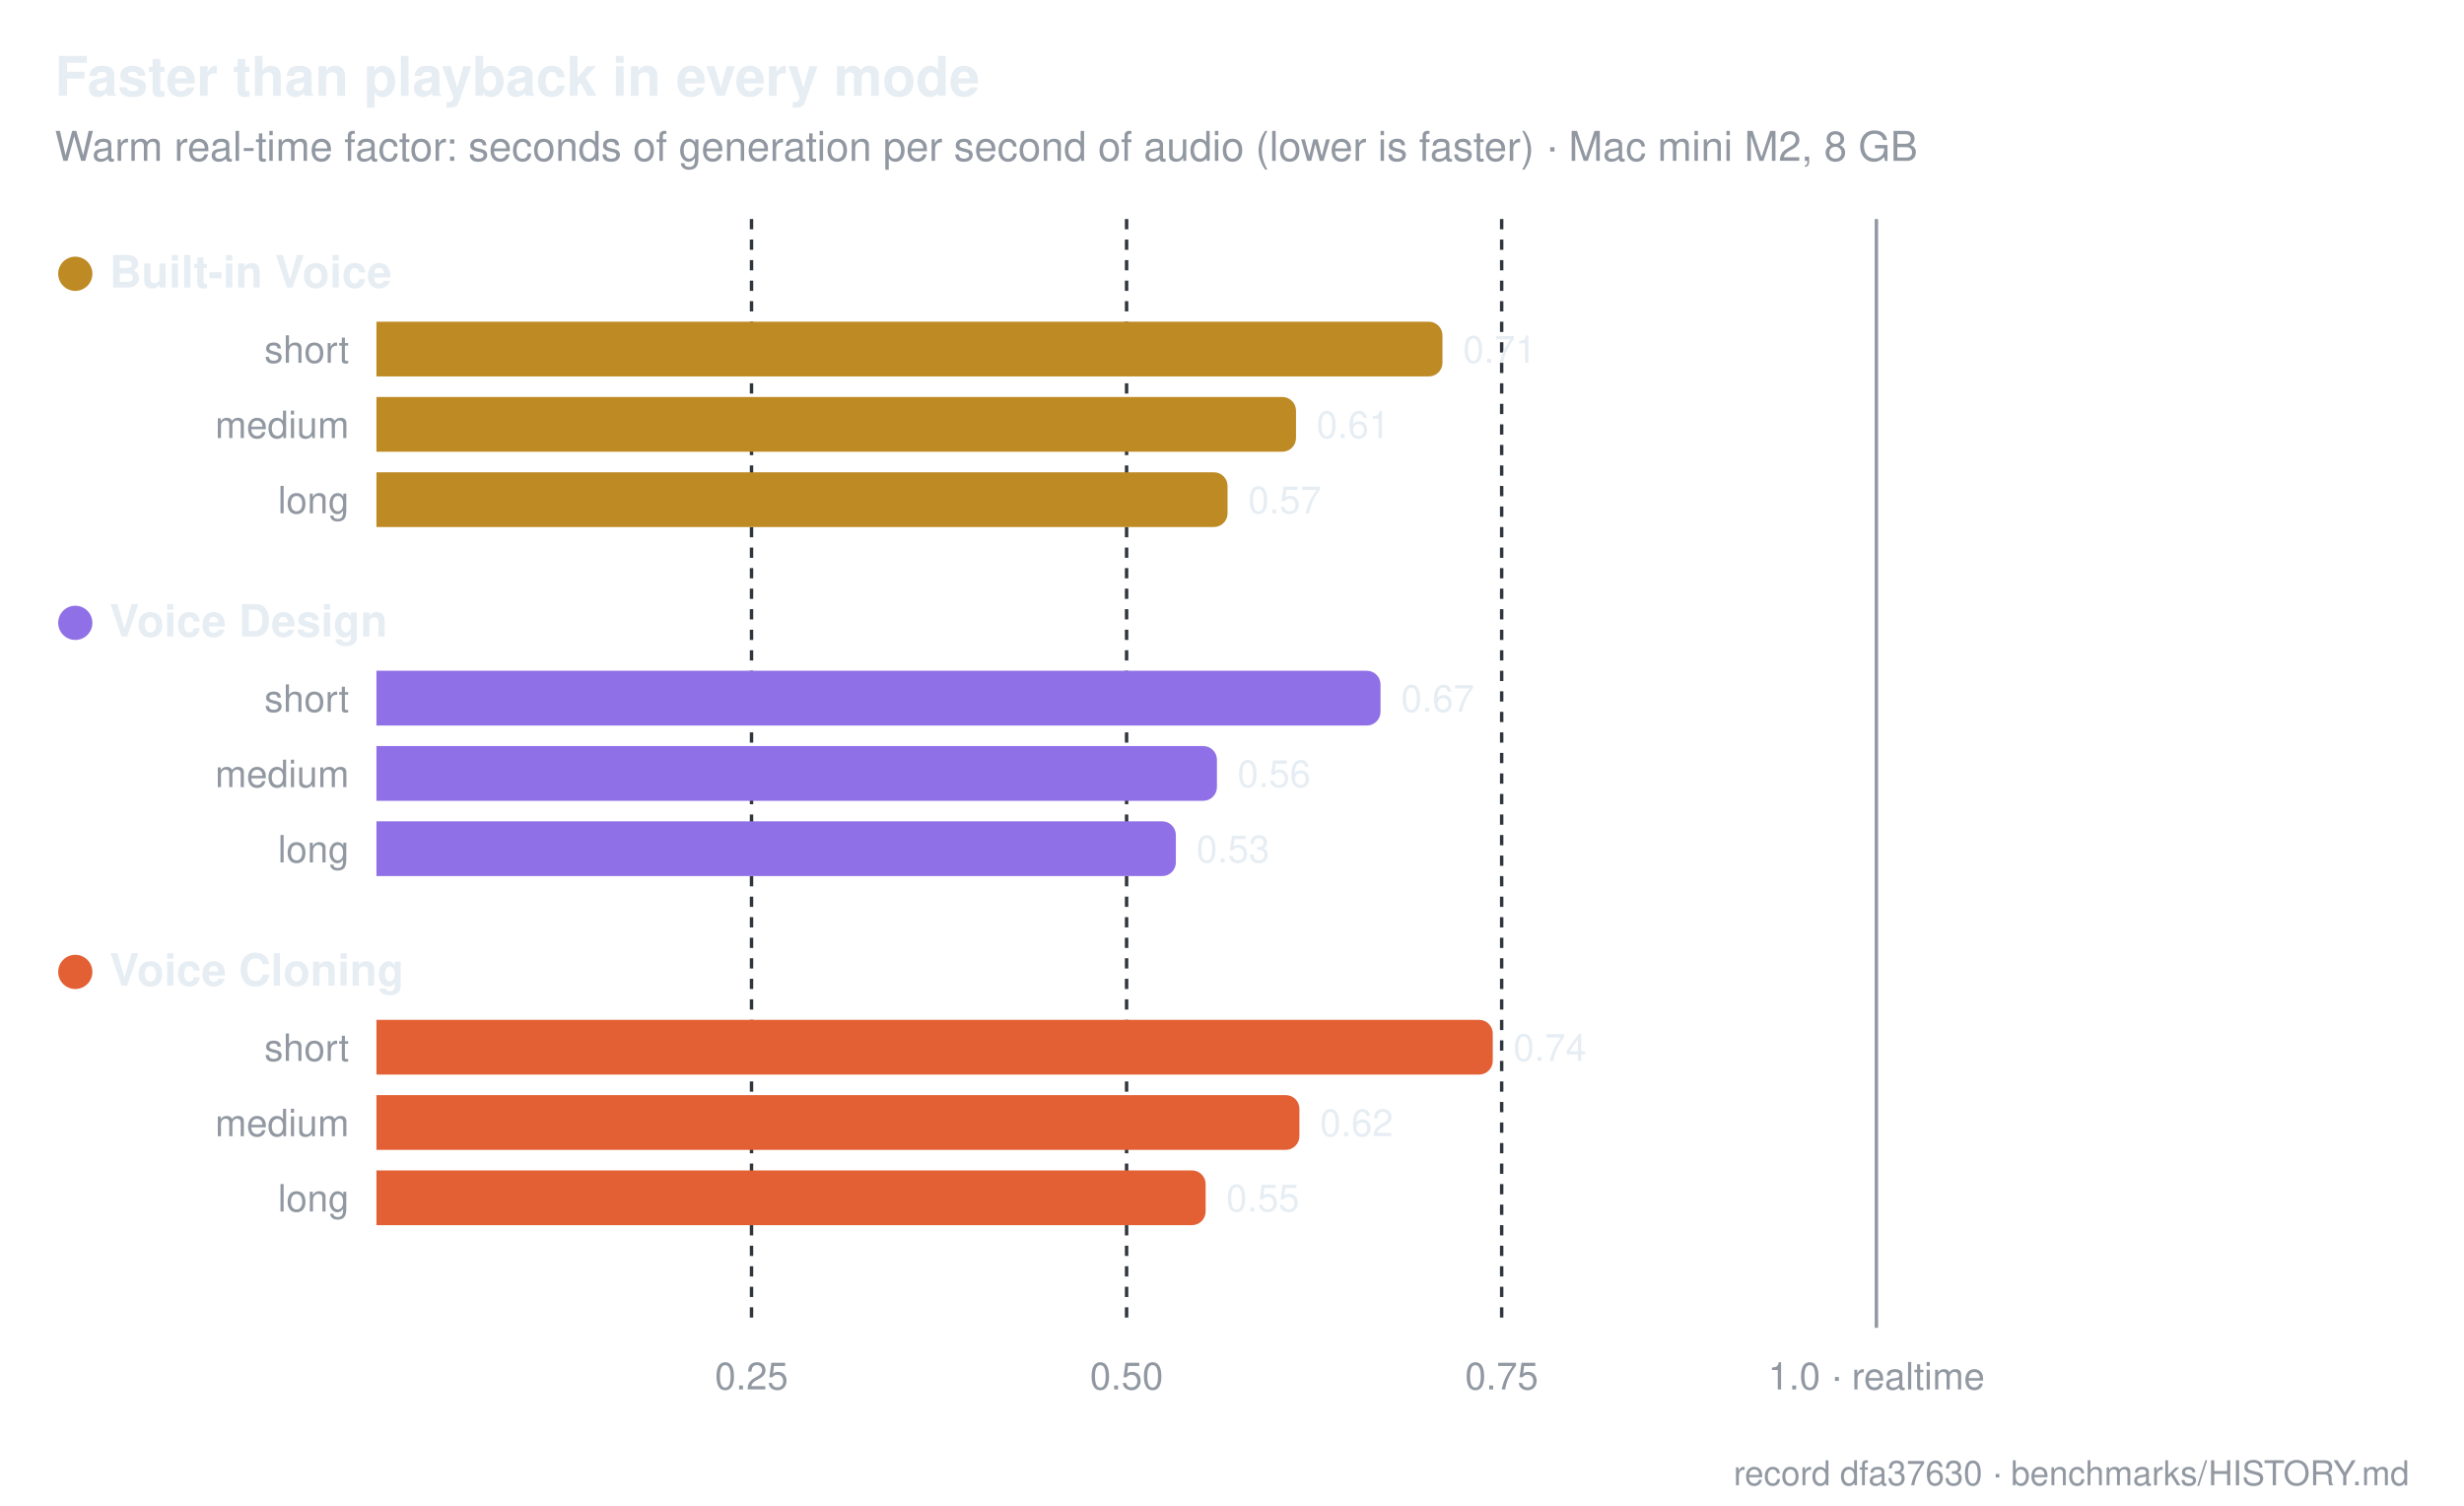
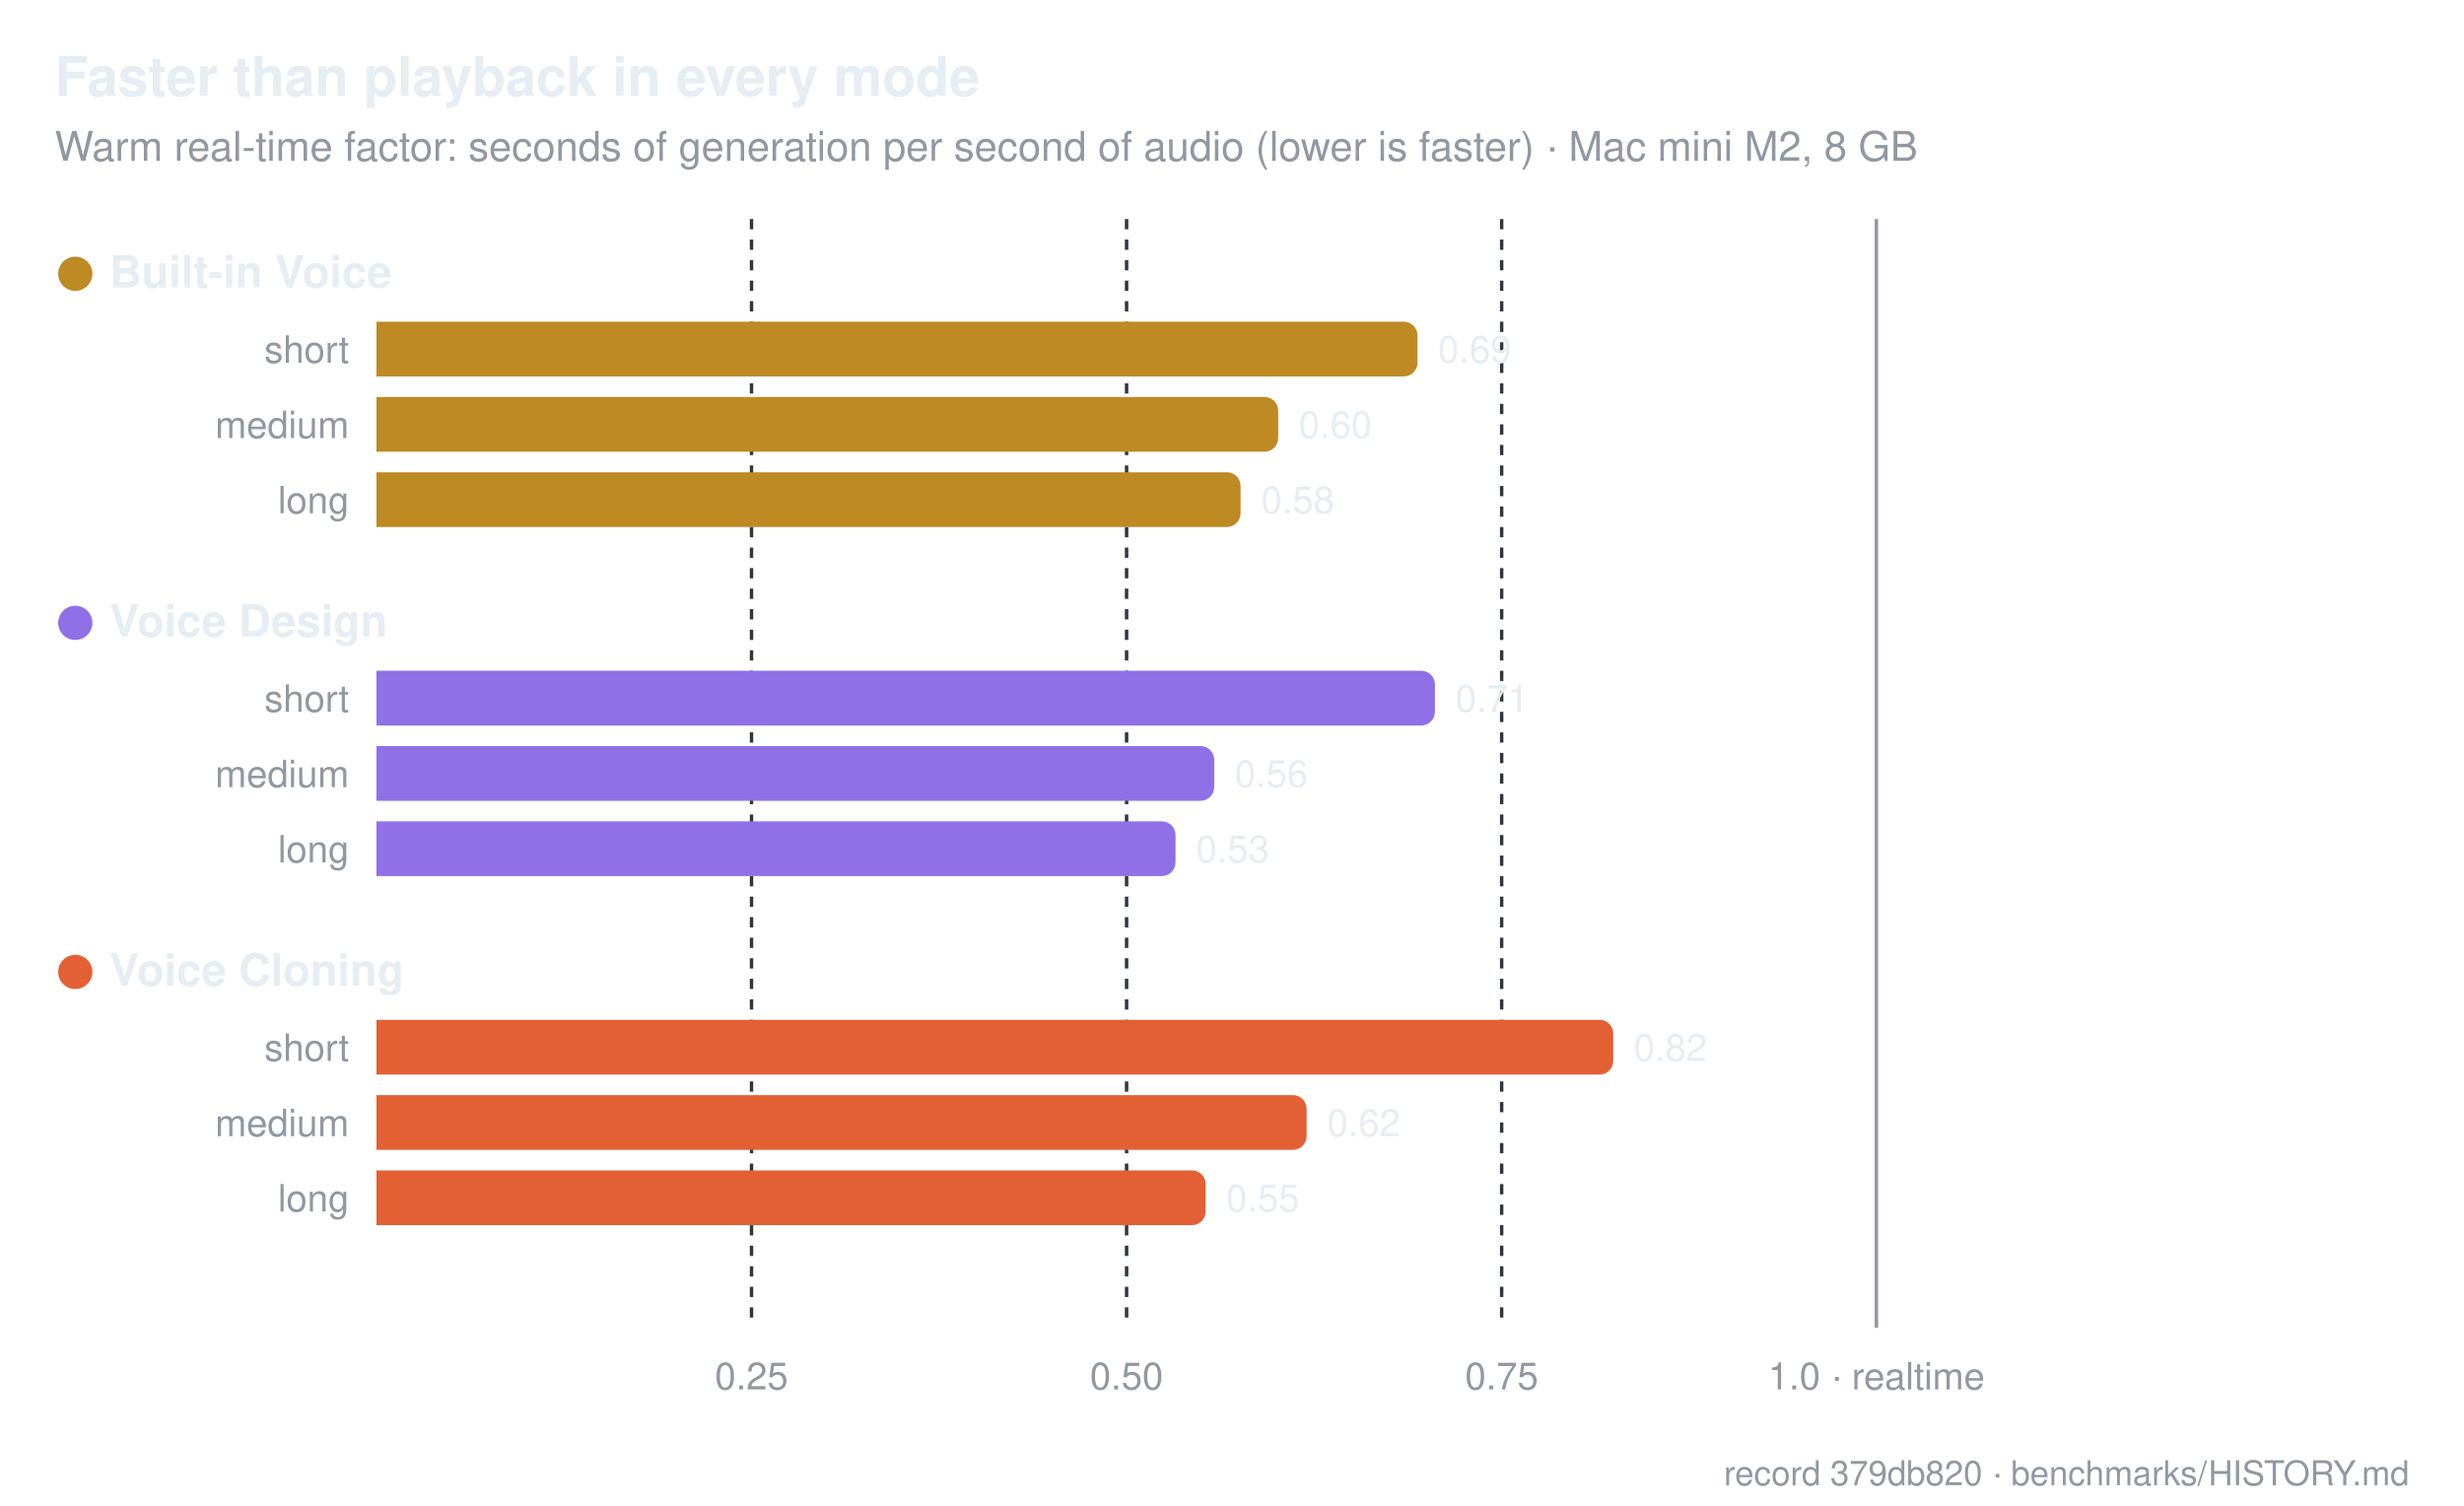
<svg xmlns="http://www.w3.org/2000/svg" width="720" height="440" viewBox="0 0 720 440" role="img">
  <g font-family="-apple-system,BlinkMacSystemFont,'Segoe UI',Helvetica,Arial,sans-serif">
    <text x="16.0" y="28.0" fill="#e6edf3" font-size="16" font-weight="600" text-anchor="start">Faster than playback in every mode</text>
    <text x="16.0" y="47.0" fill="#9198a1" font-size="12" font-weight="normal" text-anchor="start">Warm real-time factor: seconds of generation per second of audio (lower is faster) · Mac mini M2, 8 GB</text>
    <line x1="219.6" y1="64.0" x2="219.6" y2="388" stroke="#30363d" stroke-width="1" stroke-dasharray="3 3" />
    <text x="219.6" y="406.0" fill="#9198a1" font-size="11" font-weight="normal" text-anchor="middle">0.25</text>
    <line x1="329.2" y1="64.0" x2="329.2" y2="388" stroke="#30363d" stroke-width="1" stroke-dasharray="3 3" />
    <text x="329.2" y="406.0" fill="#9198a1" font-size="11" font-weight="normal" text-anchor="middle">0.50</text>
    <line x1="438.8" y1="64.0" x2="438.8" y2="388" stroke="#30363d" stroke-width="1" stroke-dasharray="3 3" />
    <text x="438.8" y="406.0" fill="#9198a1" font-size="11" font-weight="normal" text-anchor="middle">0.75</text>
    <line x1="548.3" y1="64.0" x2="548.3" y2="388" stroke="#9198a1" stroke-width="1" />
    <text x="548.3" y="406.0" fill="#9198a1" font-size="11" font-weight="normal" text-anchor="middle">1.0 · realtime</text>
    <circle cx="22" cy="80.0" r="5" fill="#BE8A24" />
    <text x="32.0" y="84.0" fill="#e6edf3" font-size="13" font-weight="600" text-anchor="start">Built-in Voice</text>
    <text x="102.0" y="106.0" fill="#9198a1" font-size="11" font-weight="normal" text-anchor="end">short</text>
-     <path d="M110.0 94.0 h307.5 a4 4 0 0 1 4 4 v8.0 a4 4 0 0 1 -4 4 h-307.5 z" fill="#BE8A24" />
-     <text x="427.5" y="106.0" fill="#e6edf3" font-size="11" font-weight="normal" text-anchor="start">0.71</text>
+     <path d="M110.0 94.0 h300.2 a4 4 0 0 1 4 4 v8.0 a4 4 0 0 1 -4 4 h-300.2 z" fill="#BE8A24" />
+     <text x="420.2" y="106.0" fill="#e6edf3" font-size="11" font-weight="normal" text-anchor="start">0.69</text>
    <text x="102.0" y="128.0" fill="#9198a1" font-size="11" font-weight="normal" text-anchor="end">medium</text>
-     <path d="M110.0 116.0 h264.7 a4 4 0 0 1 4 4 v8.0 a4 4 0 0 1 -4 4 h-264.7 z" fill="#BE8A24" />
-     <text x="384.7" y="128.0" fill="#e6edf3" font-size="11" font-weight="normal" text-anchor="start">0.61</text>
+     <path d="M110.0 116.0 h259.5 a4 4 0 0 1 4 4 v8.0 a4 4 0 0 1 -4 4 h-259.5 z" fill="#BE8A24" />
+     <text x="379.5" y="128.0" fill="#e6edf3" font-size="11" font-weight="normal" text-anchor="start">0.60</text>
    <text x="102.0" y="150.0" fill="#9198a1" font-size="11" font-weight="normal" text-anchor="end">long</text>
-     <path d="M110.0 138.0 h244.7 a4 4 0 0 1 4 4 v8.0 a4 4 0 0 1 -4 4 h-244.7 z" fill="#BE8A24" />
-     <text x="364.7" y="150.0" fill="#e6edf3" font-size="11" font-weight="normal" text-anchor="start">0.57</text>
+     <path d="M110.0 138.0 h248.5 a4 4 0 0 1 4 4 v8.0 a4 4 0 0 1 -4 4 h-248.5 z" fill="#BE8A24" />
+     <text x="368.5" y="150.0" fill="#e6edf3" font-size="11" font-weight="normal" text-anchor="start">0.58</text>
    <circle cx="22" cy="182.0" r="5" fill="#9070E6" />
    <text x="32.0" y="186.0" fill="#e6edf3" font-size="13" font-weight="600" text-anchor="start">Voice Design</text>
    <text x="102.0" y="208.0" fill="#9198a1" font-size="11" font-weight="normal" text-anchor="end">short</text>
-     <path d="M110.0 196.0 h289.4 a4 4 0 0 1 4 4 v8.0 a4 4 0 0 1 -4 4 h-289.4 z" fill="#9070E6" />
-     <text x="409.4" y="208.0" fill="#e6edf3" font-size="11" font-weight="normal" text-anchor="start">0.67</text>
+     <path d="M110.0 196.0 h305.3 a4 4 0 0 1 4 4 v8.0 a4 4 0 0 1 -4 4 h-305.3 z" fill="#9070E6" />
+     <text x="425.3" y="208.0" fill="#e6edf3" font-size="11" font-weight="normal" text-anchor="start">0.71</text>
    <text x="102.0" y="230.0" fill="#9198a1" font-size="11" font-weight="normal" text-anchor="end">medium</text>
-     <path d="M110.0 218.0 h241.6 a4 4 0 0 1 4 4 v8.0 a4 4 0 0 1 -4 4 h-241.6 z" fill="#9070E6" />
-     <text x="361.6" y="230.0" fill="#e6edf3" font-size="11" font-weight="normal" text-anchor="start">0.56</text>
+     <path d="M110.0 218.0 h240.8 a4 4 0 0 1 4 4 v8.0 a4 4 0 0 1 -4 4 h-240.8 z" fill="#9070E6" />
+     <text x="360.8" y="230.0" fill="#e6edf3" font-size="11" font-weight="normal" text-anchor="start">0.56</text>
    <text x="102.0" y="252.0" fill="#9198a1" font-size="11" font-weight="normal" text-anchor="end">long</text>
-     <path d="M110.0 240.0 h229.6 a4 4 0 0 1 4 4 v8.0 a4 4 0 0 1 -4 4 h-229.6 z" fill="#9070E6" />
-     <text x="349.6" y="252.0" fill="#e6edf3" font-size="11" font-weight="normal" text-anchor="start">0.53</text>
+     <path d="M110.0 240.0 h229.5 a4 4 0 0 1 4 4 v8.0 a4 4 0 0 1 -4 4 h-229.5 z" fill="#9070E6" />
+     <text x="349.5" y="252.0" fill="#e6edf3" font-size="11" font-weight="normal" text-anchor="start">0.53</text>
    <circle cx="22" cy="284.0" r="5" fill="#E26034" />
    <text x="32.0" y="288.0" fill="#e6edf3" font-size="13" font-weight="600" text-anchor="start">Voice Cloning</text>
    <text x="102.0" y="310.0" fill="#9198a1" font-size="11" font-weight="normal" text-anchor="end">short</text>
-     <path d="M110.0 298.0 h322.2 a4 4 0 0 1 4 4 v8.0 a4 4 0 0 1 -4 4 h-322.2 z" fill="#E26034" />
-     <text x="442.2" y="310.0" fill="#e6edf3" font-size="11" font-weight="normal" text-anchor="start">0.74</text>
+     <path d="M110.0 298.0 h357.4 a4 4 0 0 1 4 4 v8.0 a4 4 0 0 1 -4 4 h-357.4 z" fill="#E26034" />
+     <text x="477.4" y="310.0" fill="#e6edf3" font-size="11" font-weight="normal" text-anchor="start">0.82</text>
    <text x="102.0" y="332.0" fill="#9198a1" font-size="11" font-weight="normal" text-anchor="end">medium</text>
-     <path d="M110.0 320.0 h265.7 a4 4 0 0 1 4 4 v8.0 a4 4 0 0 1 -4 4 h-265.7 z" fill="#E26034" />
-     <text x="385.7" y="332.0" fill="#e6edf3" font-size="11" font-weight="normal" text-anchor="start">0.62</text>
+     <path d="M110.0 320.0 h267.8 a4 4 0 0 1 4 4 v8.0 a4 4 0 0 1 -4 4 h-267.8 z" fill="#E26034" />
+     <text x="387.8" y="332.0" fill="#e6edf3" font-size="11" font-weight="normal" text-anchor="start">0.62</text>
    <text x="102.0" y="354.0" fill="#9198a1" font-size="11" font-weight="normal" text-anchor="end">long</text>
    <path d="M110.0 342.0 h238.3 a4 4 0 0 1 4 4 v8.0 a4 4 0 0 1 -4 4 h-238.3 z" fill="#E26034" />
    <text x="358.3" y="354.0" fill="#e6edf3" font-size="11" font-weight="normal" text-anchor="start">0.55</text>
-     <text x="704.0" y="434.0" fill="#9198a1" font-size="10" font-weight="normal" text-anchor="end">record dfa37630 · benchmarks/HISTORY.md</text>
+     <text x="704.0" y="434.0" fill="#9198a1" font-size="10" font-weight="normal" text-anchor="end">record 379db820 · benchmarks/HISTORY.md</text>
  </g>
</svg>
